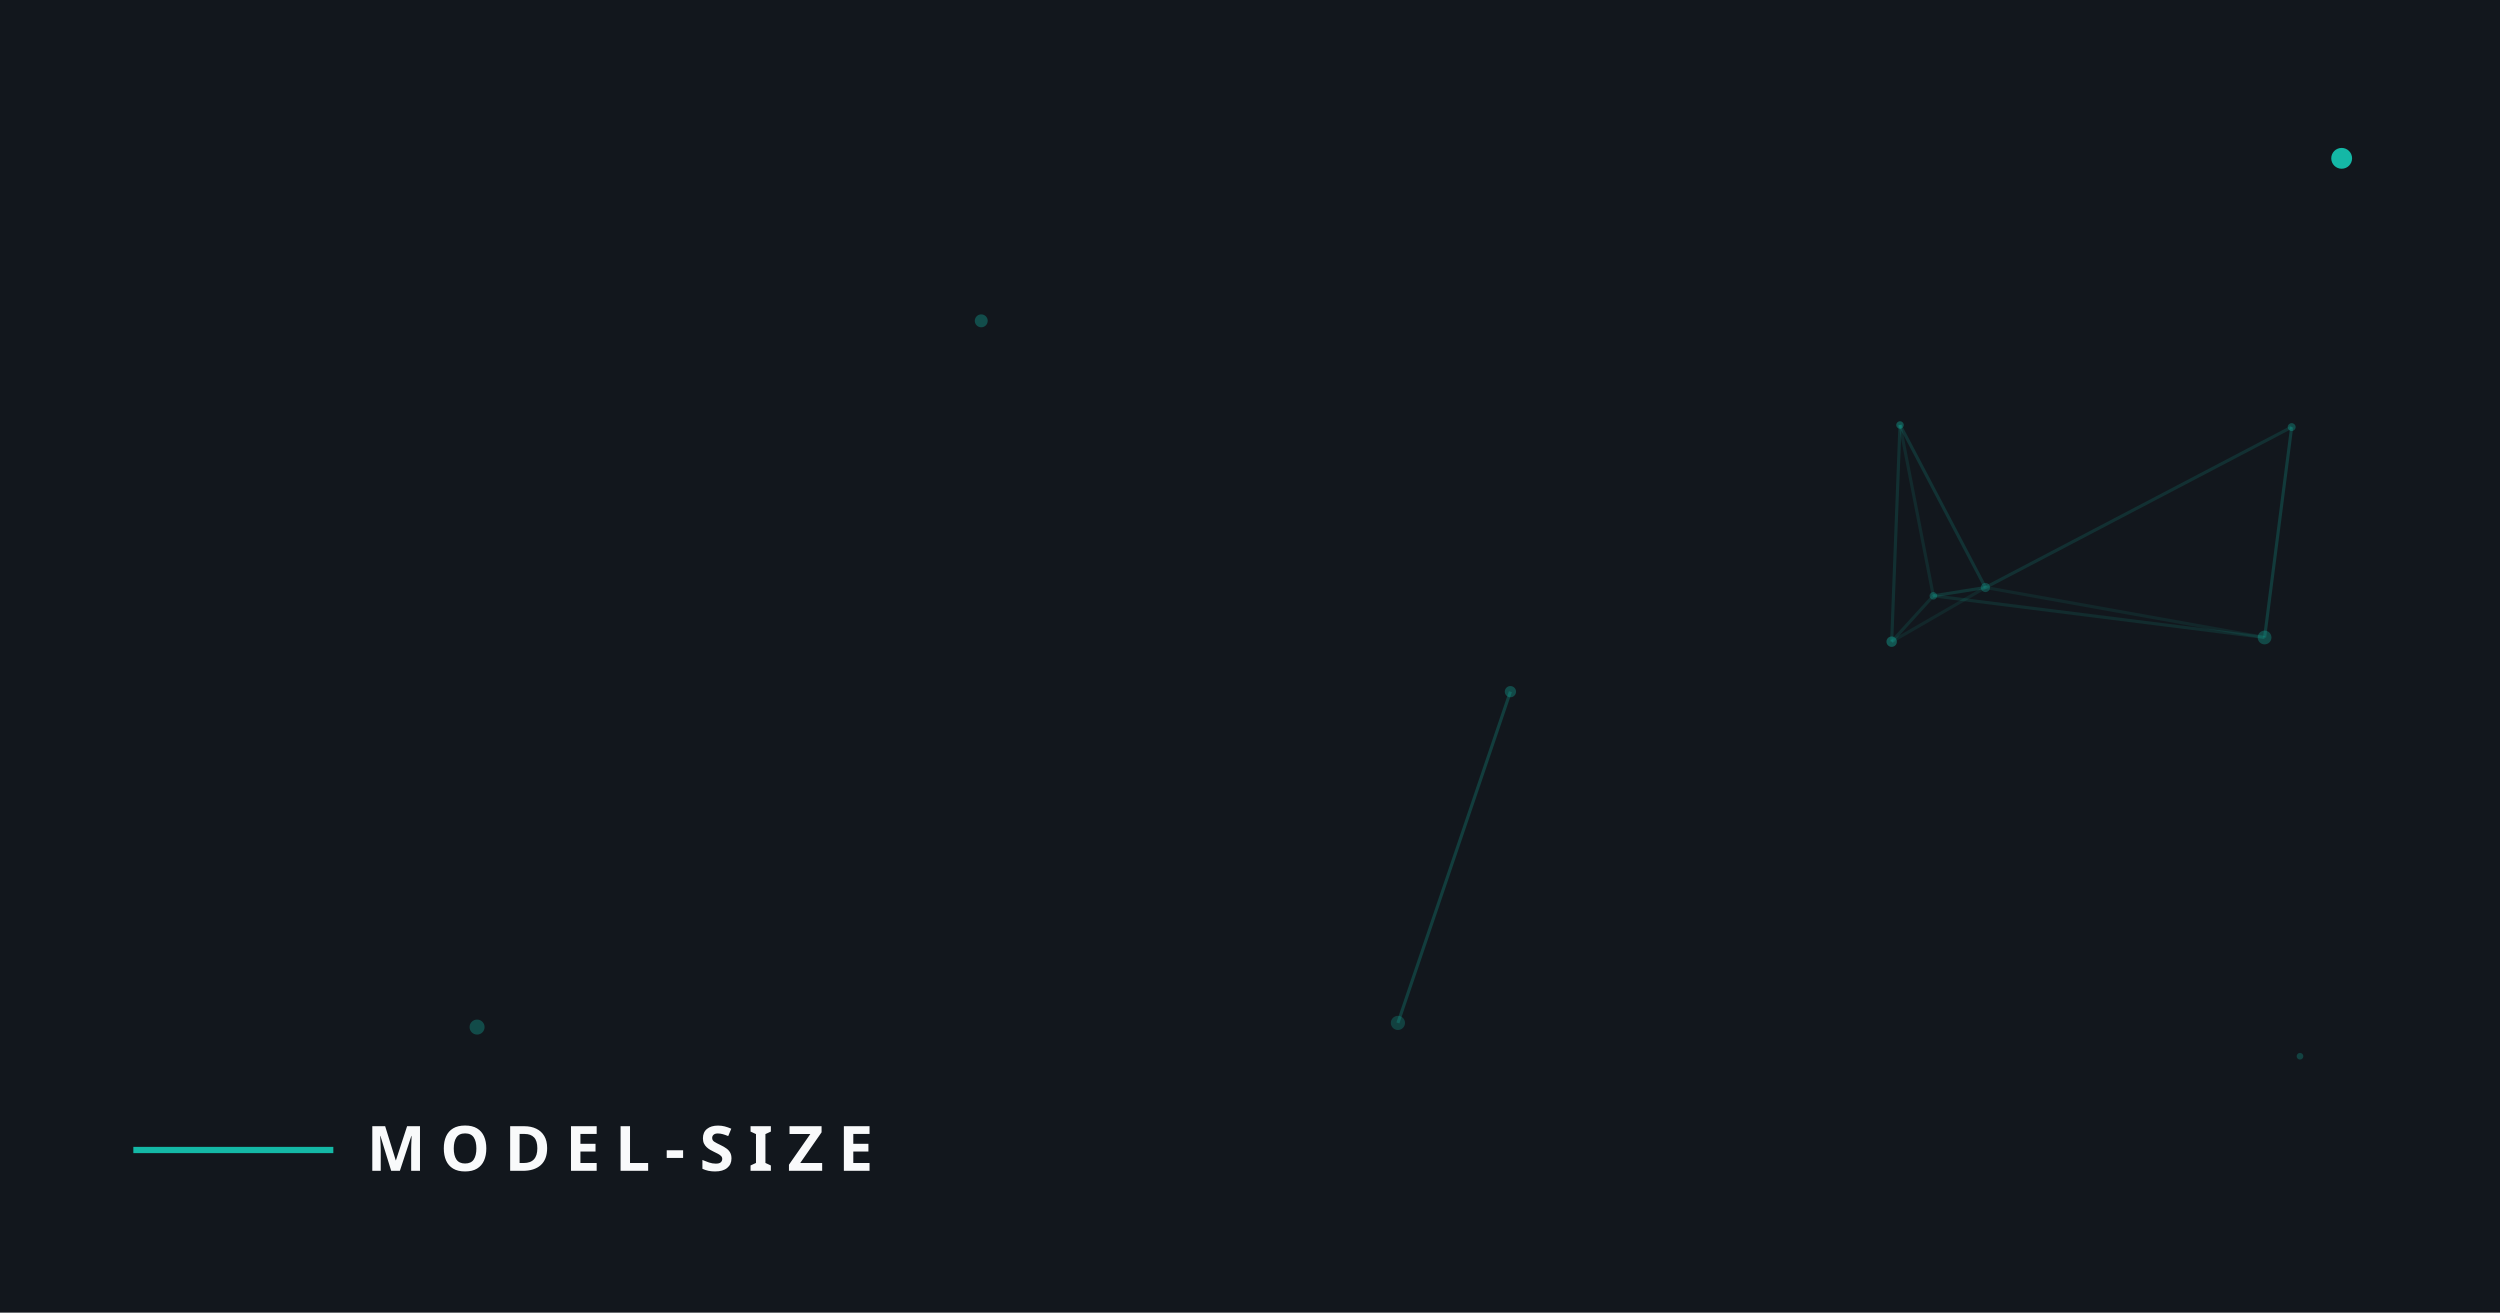
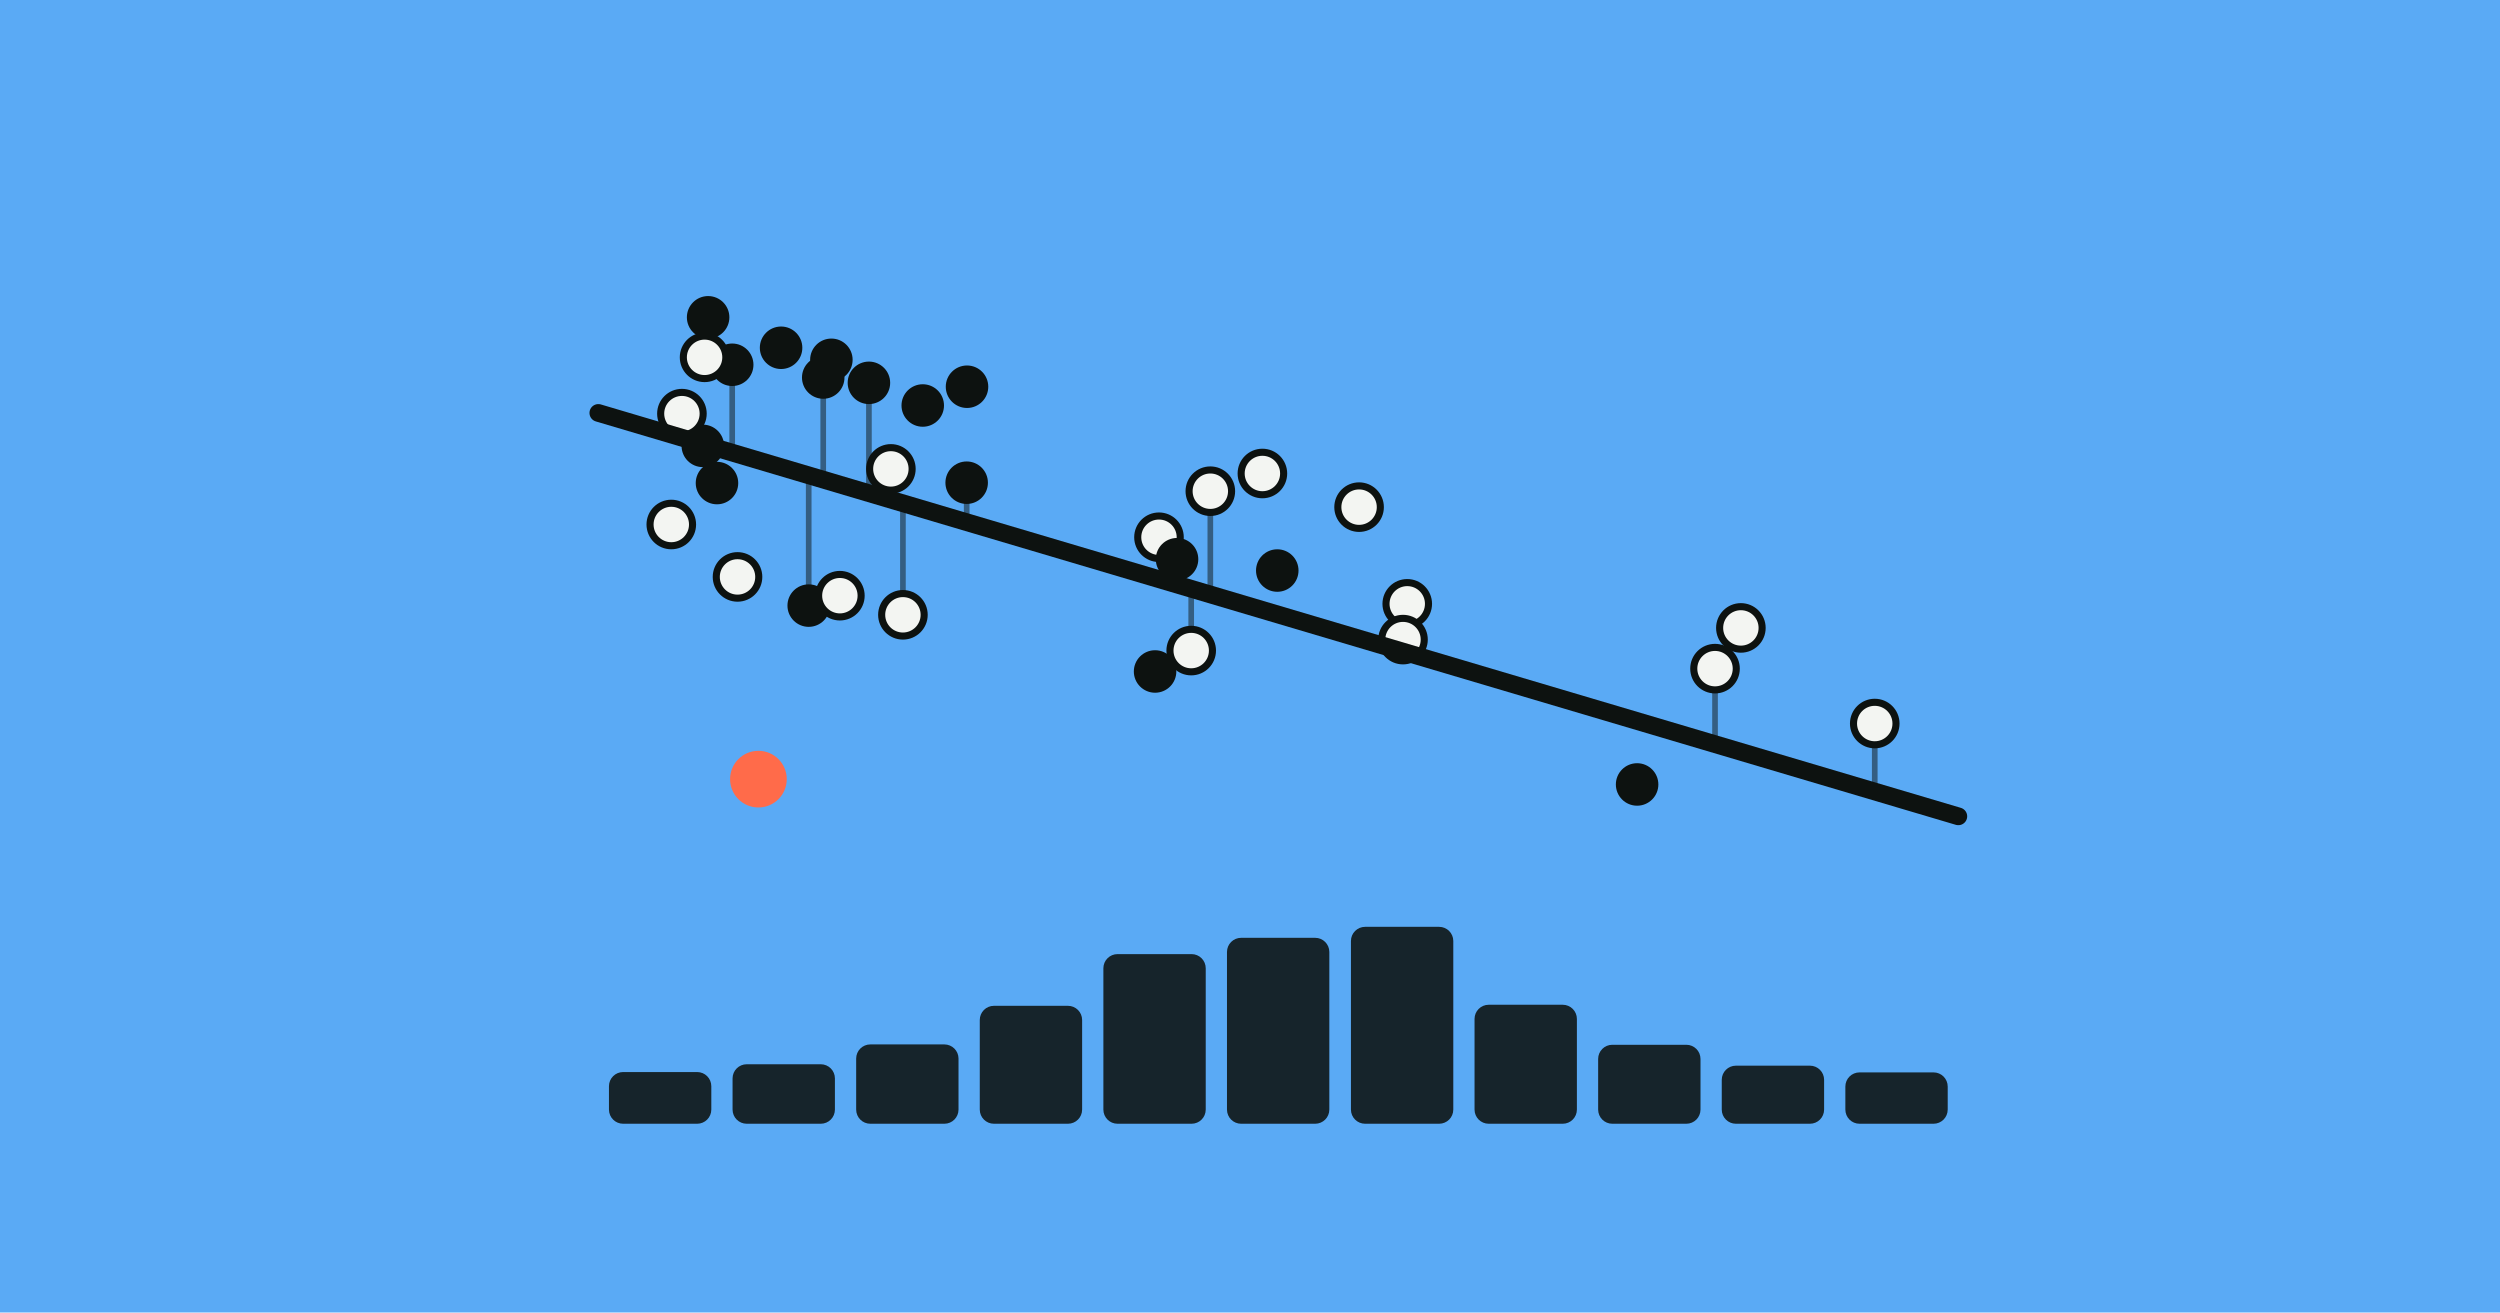
<svg xmlns="http://www.w3.org/2000/svg" viewBox="0 0 1200 630" width="1200" height="630">
-   <rect width="1200" height="630" fill="#0d1117" />
-   <rect x="0" y="0" width="1200" height="630" fill="#151b23" opacity="0.55" />
-   <g>
-     <line x1="725" y1="332" x2="671" y2="491" stroke="rgba(20,184,166,0.24)" stroke-width="1.5" />
-     <line x1="912" y1="204" x2="953" y2="282" stroke="rgba(20,184,166,0.17)" stroke-width="1.5" />
-     <line x1="912" y1="204" x2="908" y2="308" stroke="rgba(20,184,166,0.16)" stroke-width="1.5" />
-     <line x1="912" y1="204" x2="928" y2="286" stroke="rgba(20,184,166,0.12)" stroke-width="1.5" />
-     <line x1="1087" y1="306" x2="953" y2="282" stroke="rgba(20,184,166,0.10)" stroke-width="1.5" />
-     <line x1="1087" y1="306" x2="1100" y2="205" stroke="rgba(20,184,166,0.22)" stroke-width="1.5" />
-     <line x1="1087" y1="306" x2="928" y2="286" stroke="rgba(20,184,166,0.13)" stroke-width="1.5" />
-     <line x1="953" y1="282" x2="1100" y2="205" stroke="rgba(20,184,166,0.16)" stroke-width="1.5" />
-     <line x1="953" y1="282" x2="908" y2="308" stroke="rgba(20,184,166,0.10)" stroke-width="1.5" />
-     <line x1="953" y1="282" x2="928" y2="286" stroke="rgba(20,184,166,0.18)" stroke-width="1.5" />
-     <line x1="908" y1="308" x2="928" y2="286" stroke="rgba(20,184,166,0.13)" stroke-width="1.5" />
-     <circle cx="471" cy="154" r="3.1" fill="rgba(20,184,166,0.34)" />
-     <circle cx="725" cy="332" r="2.7" fill="rgba(20,184,166,0.32)" />
-     <circle cx="671" cy="491" r="3.4" fill="rgba(20,184,166,0.26)" />
-     <circle cx="912" cy="204" r="1.8" fill="rgba(20,184,166,0.37)" />
-     <circle cx="1087" cy="306" r="3.3" fill="rgba(20,184,166,0.31)" />
-     <circle cx="229" cy="493" r="3.6" fill="rgba(20,184,166,0.33)" />
-     <circle cx="953" cy="282" r="2.2" fill="rgba(20,184,166,0.29)" />
-     <circle cx="1100" cy="205" r="1.9" fill="rgba(20,184,166,0.32)" />
-     <circle cx="1104" cy="507" r="1.6" fill="rgba(20,184,166,0.27)" />
-     <circle cx="908" cy="308" r="2.5" fill="rgba(20,184,166,0.39)" />
-     <circle cx="928" cy="286" r="1.8" fill="rgba(20,184,166,0.31)" />
+   <rect width="1200" height="630" fill="#5aaaf5" />
+   <g transform="translate(192 43) scale(1.7)">
+     <rect x="59" y="277.4" width="28.9" height="14.6" rx="4" fill="#0d1210" opacity="0.88" />
+     <rect x="93.9" y="275.2" width="28.9" height="16.8" rx="4" fill="#0d1210" opacity="0.88" />
+     <rect x="128.8" y="269.6" width="28.9" height="22.4" rx="4" fill="#0d1210" opacity="0.88" />
+     <rect x="163.7" y="258.7" width="28.9" height="33.3" rx="4" fill="#0d1210" opacity="0.88" />
+     <rect x="198.6" y="244.1" width="28.9" height="47.9" rx="4" fill="#0d1210" opacity="0.88" />
+     <rect x="233.5" y="239.5" width="28.9" height="52.5" rx="4" fill="#0d1210" opacity="0.88" />
+     <rect x="268.5" y="236.4" width="28.9" height="55.6" rx="4" fill="#0d1210" opacity="0.88" />
+     <rect x="303.4" y="258.4" width="28.9" height="33.6" rx="4" fill="#0d1210" opacity="0.88" />
+     <rect x="338.3" y="269.7" width="28.9" height="22.3" rx="4" fill="#0d1210" opacity="0.88" />
+     <rect x="373.2" y="275.6" width="28.9" height="16.4" rx="4" fill="#0d1210" opacity="0.88" />
+     <rect x="408.1" y="277.5" width="28.9" height="14.5" rx="4" fill="#0d1210" opacity="0.88" />
+     <line x1="93.8" y1="77.7" x2="93.8" y2="102.5" stroke="#0d1210" stroke-width="1.6" opacity="0.5" />
+     <circle cx="93.8" cy="77.7" r="6" fill="#0d1210" />
+     <circle cx="284.4" cy="145.2" r="6" fill="#f3f5f2" stroke="#0d1210" stroke-width="2" />
+     <circle cx="89.5" cy="111.1" r="6" fill="#0d1210" />
+     <line x1="228.8" y1="113.4" x2="228.8" y2="142.6" stroke="#0d1210" stroke-width="1.6" opacity="0.5" />
+     <circle cx="228.8" cy="113.4" r="6" fill="#f3f5f2" stroke="#0d1210" stroke-width="2" />
+     <circle cx="121.8" cy="76.3" r="6" fill="#0d1210" />
+     <circle cx="214.3" cy="126.4" r="6" fill="#f3f5f2" stroke="#0d1210" stroke-width="2" />
+     <line x1="115.4" y1="145.7" x2="115.4" y2="108.9" stroke="#0d1210" stroke-width="1.6" opacity="0.5" />
+     <circle cx="115.4" cy="145.7" r="6" fill="#0d1210" />
+     <circle cx="76.6" cy="122.8" r="6" fill="#f3f5f2" stroke="#0d1210" stroke-width="2" />
+     <circle cx="107.6" cy="72.9" r="6" fill="#0d1210" />
+     <line x1="416.4" y1="179" x2="416.4" y2="198.2" stroke="#0d1210" stroke-width="1.6" opacity="0.5" />
+     <circle cx="416.4" cy="179" r="6" fill="#f3f5f2" stroke="#0d1210" stroke-width="2" />
+     <circle cx="85.5" cy="100.6" r="6" fill="#0d1210" />
+     <circle cx="243.5" cy="108.4" r="6" fill="#f3f5f2" stroke="#0d1210" stroke-width="2" />
+     <line x1="132.4" y1="82.8" x2="132.4" y2="114" stroke="#0d1210" stroke-width="1.6" opacity="0.5" />
+     <circle cx="132.4" cy="82.8" r="6" fill="#0d1210" />
+     <circle cx="124.2" cy="142.9" r="6" fill="#f3f5f2" stroke="#0d1210" stroke-width="2" />
+     <circle cx="247.7" cy="135.8" r="6" fill="#0d1210" />
+     <line x1="371.3" y1="163.5" x2="371.3" y2="184.8" stroke="#0d1210" stroke-width="1.6" opacity="0.5" />
+     <circle cx="371.3" cy="163.5" r="6" fill="#f3f5f2" stroke="#0d1210" stroke-width="2" />
+     <circle cx="213.2" cy="164.3" r="6" fill="#0d1210" />
+     <circle cx="86" cy="75.6" r="6" fill="#f3f5f2" stroke="#0d1210" stroke-width="2" />
+     <line x1="219.4" y1="132.6" x2="219.4" y2="139.8" stroke="#0d1210" stroke-width="1.6" opacity="0.5" />
+     <circle cx="219.4" cy="132.6" r="6" fill="#0d1210" />
+     <circle cx="95.3" cy="137.6" r="6" fill="#f3f5f2" stroke="#0d1210" stroke-width="2" />
+     <circle cx="147.6" cy="89.2" r="6" fill="#0d1210" />
+     <line x1="138.6" y1="107.1" x2="138.6" y2="115.8" stroke="#0d1210" stroke-width="1.6" opacity="0.5" />
+     <circle cx="138.6" cy="107.1" r="6" fill="#f3f5f2" stroke="#0d1210" stroke-width="2" />
+     <circle cx="349.3" cy="196.2" r="6" fill="#0d1210" />
+     <circle cx="270.8" cy="117.9" r="6" fill="#f3f5f2" stroke="#0d1210" stroke-width="2" />
+     <line x1="160" y1="111" x2="160" y2="122.2" stroke="#0d1210" stroke-width="1.6" opacity="0.5" />
+     <circle cx="160" cy="111" r="6" fill="#0d1210" />
+     <circle cx="378.6" cy="152" r="6" fill="#f3f5f2" stroke="#0d1210" stroke-width="2" />
+     <circle cx="87" cy="64.3" r="6" fill="#0d1210" />
+     <line x1="223.4" y1="158.4" x2="223.4" y2="140.9" stroke="#0d1210" stroke-width="1.6" opacity="0.5" />
+     <circle cx="223.4" cy="158.4" r="6" fill="#f3f5f2" stroke="#0d1210" stroke-width="2" />
+     <circle cx="101.2" cy="194.7" r="8" fill="#ff6b4a" />
+     <circle cx="79.6" cy="91.5" r="6" fill="#f3f5f2" stroke="#0d1210" stroke-width="2" />
+     <line x1="119.5" y1="81.3" x2="119.5" y2="110.1" stroke="#0d1210" stroke-width="1.6" opacity="0.5" />
+     <circle cx="119.5" cy="81.3" r="6" fill="#0d1210" />
+     <circle cx="283.2" cy="155.3" r="6" fill="#f3f5f2" stroke="#0d1210" stroke-width="2" />
+     <circle cx="160.1" cy="83.9" r="6" fill="#0d1210" />
+     <line x1="142" y1="148.3" x2="142" y2="116.8" stroke="#0d1210" stroke-width="1.6" opacity="0.5" />
+     <circle cx="142" cy="148.3" r="6" fill="#f3f5f2" stroke="#0d1210" stroke-width="2" />
+     <line pathLength="1" x1="56" y1="91.3" x2="440" y2="205.2" stroke="#0d1210" stroke-width="5" stroke-linecap="round" />
  </g>
-   <line x1="64" y1="552" x2="160" y2="552" stroke="#14b8a6" stroke-width="3" />
-   <text x="176" y="562" font-family="Sora, system-ui, sans-serif" font-size="30" font-weight="600" letter-spacing="7" fill="#f9fafb">MODEL-SIZE</text>
-   <circle cx="1124" cy="76" r="5" fill="#14b8a6" />
</svg>
